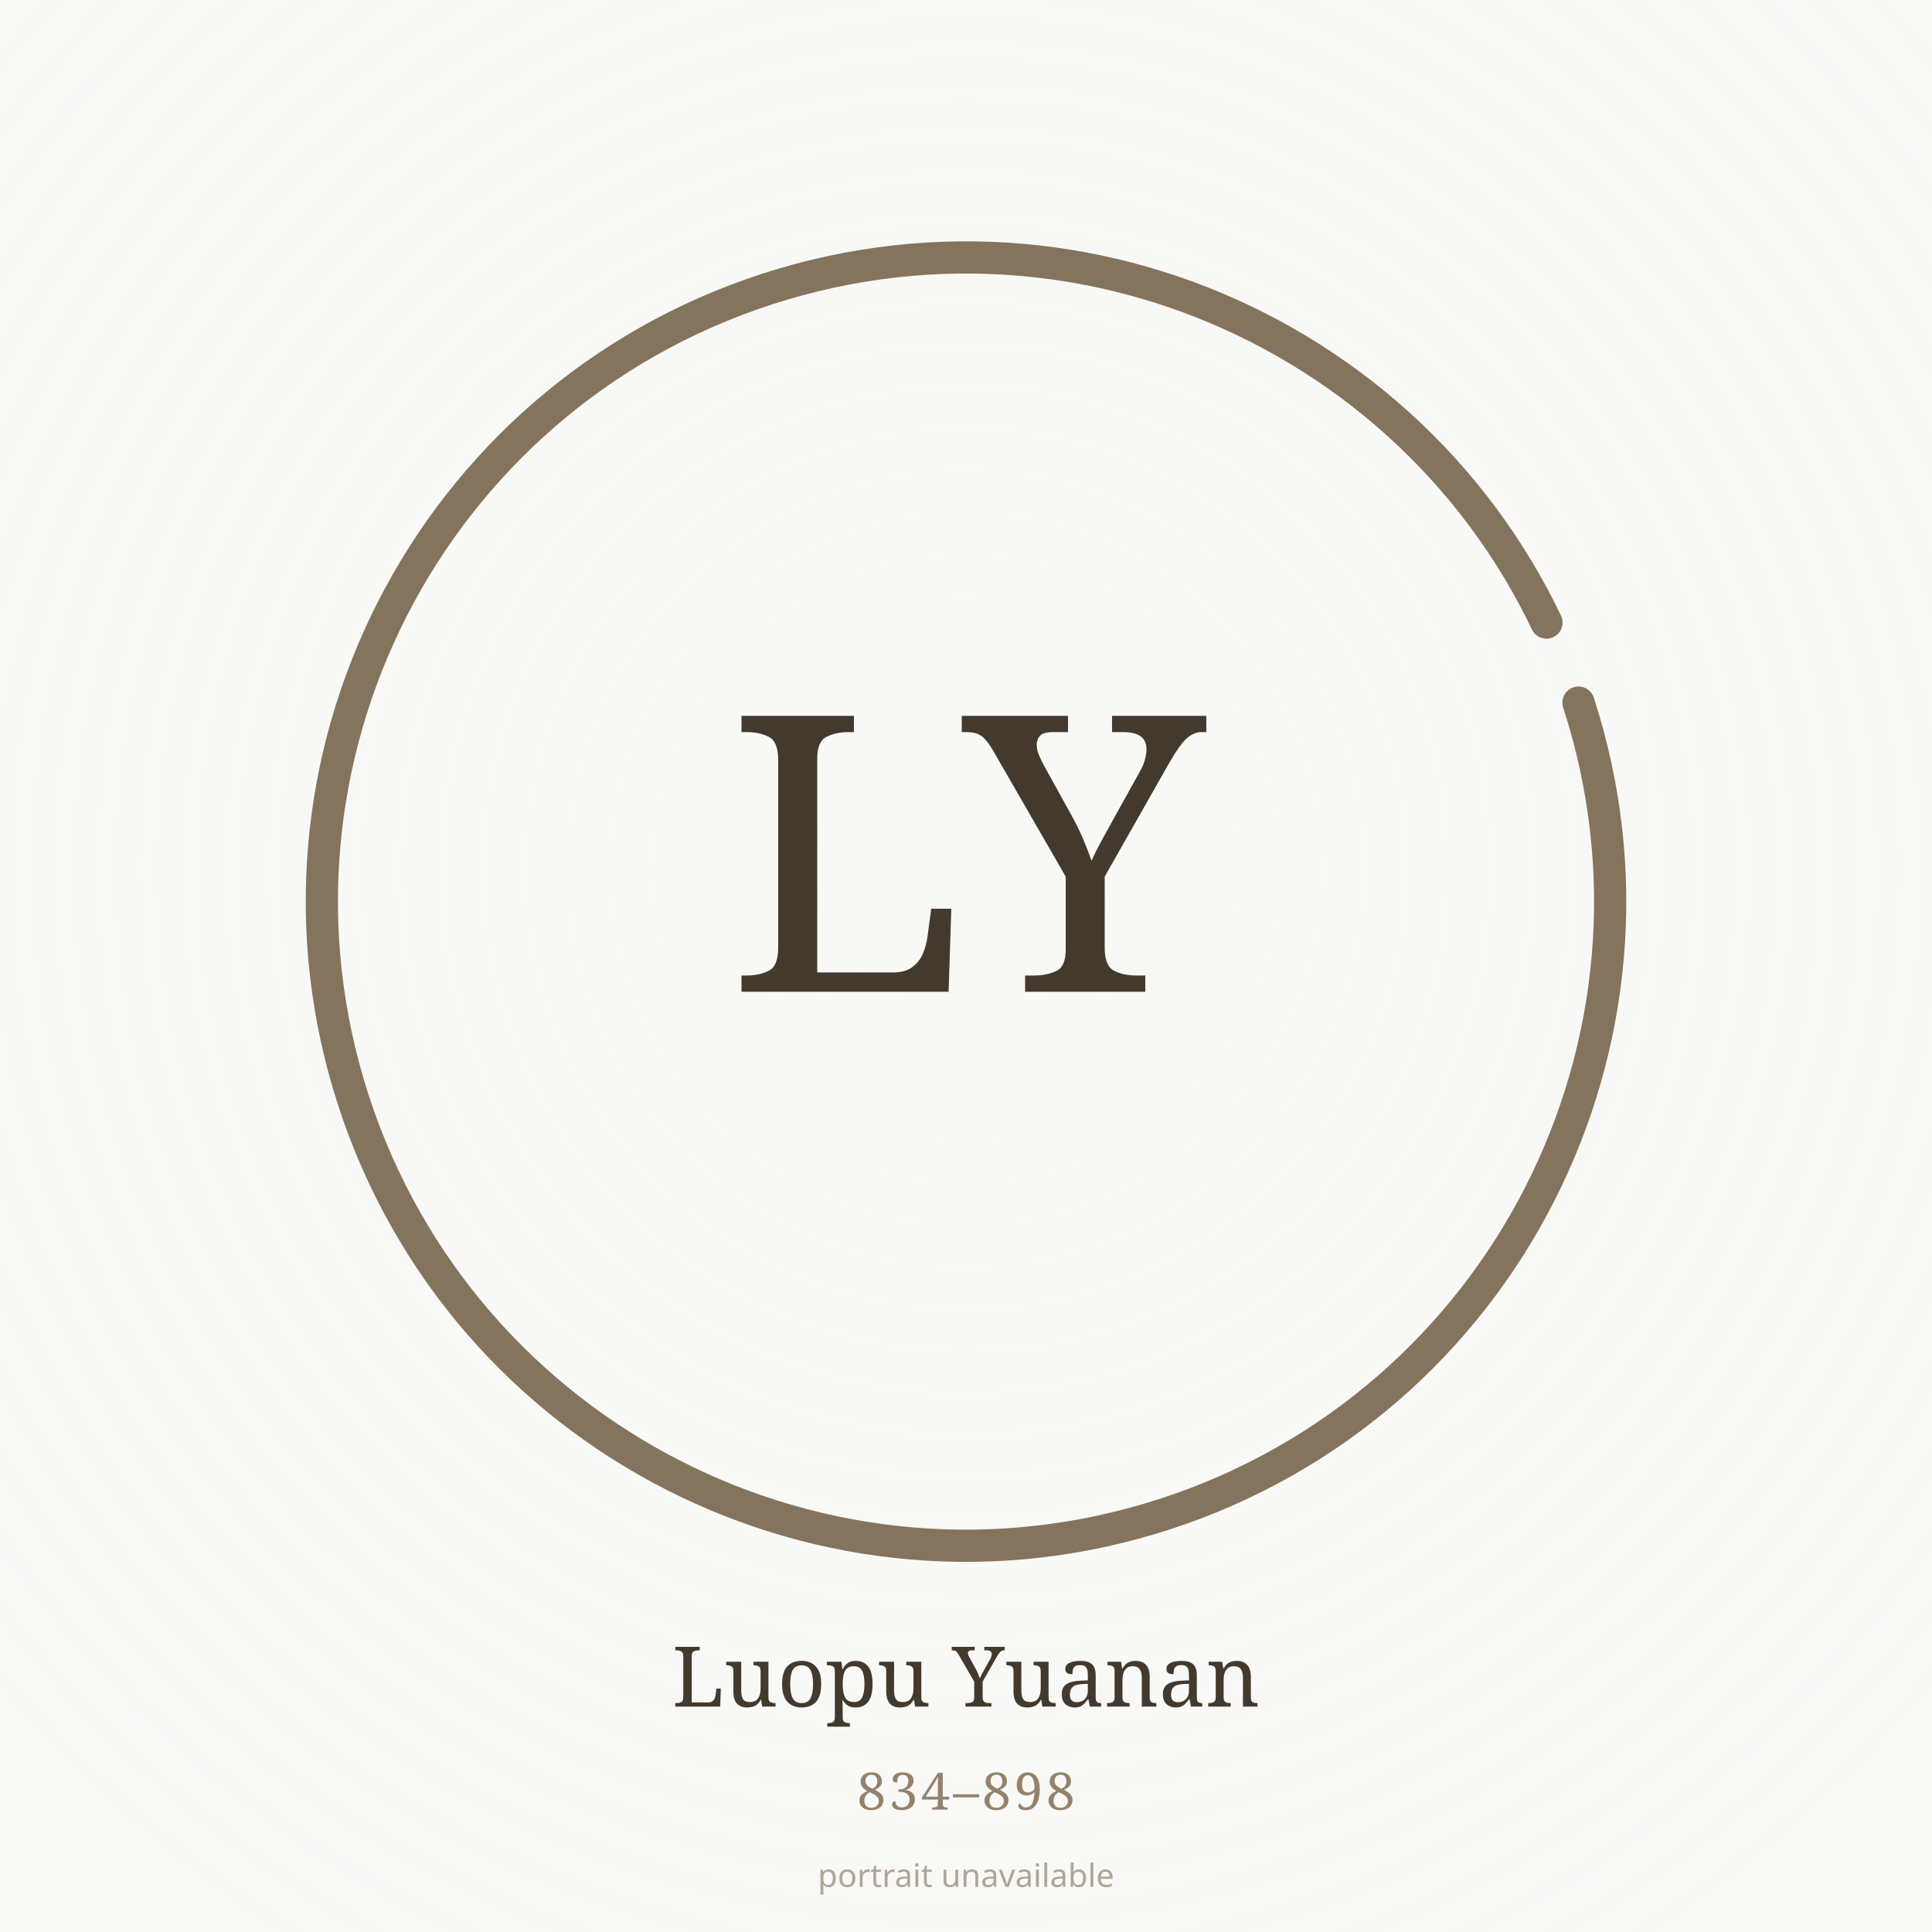
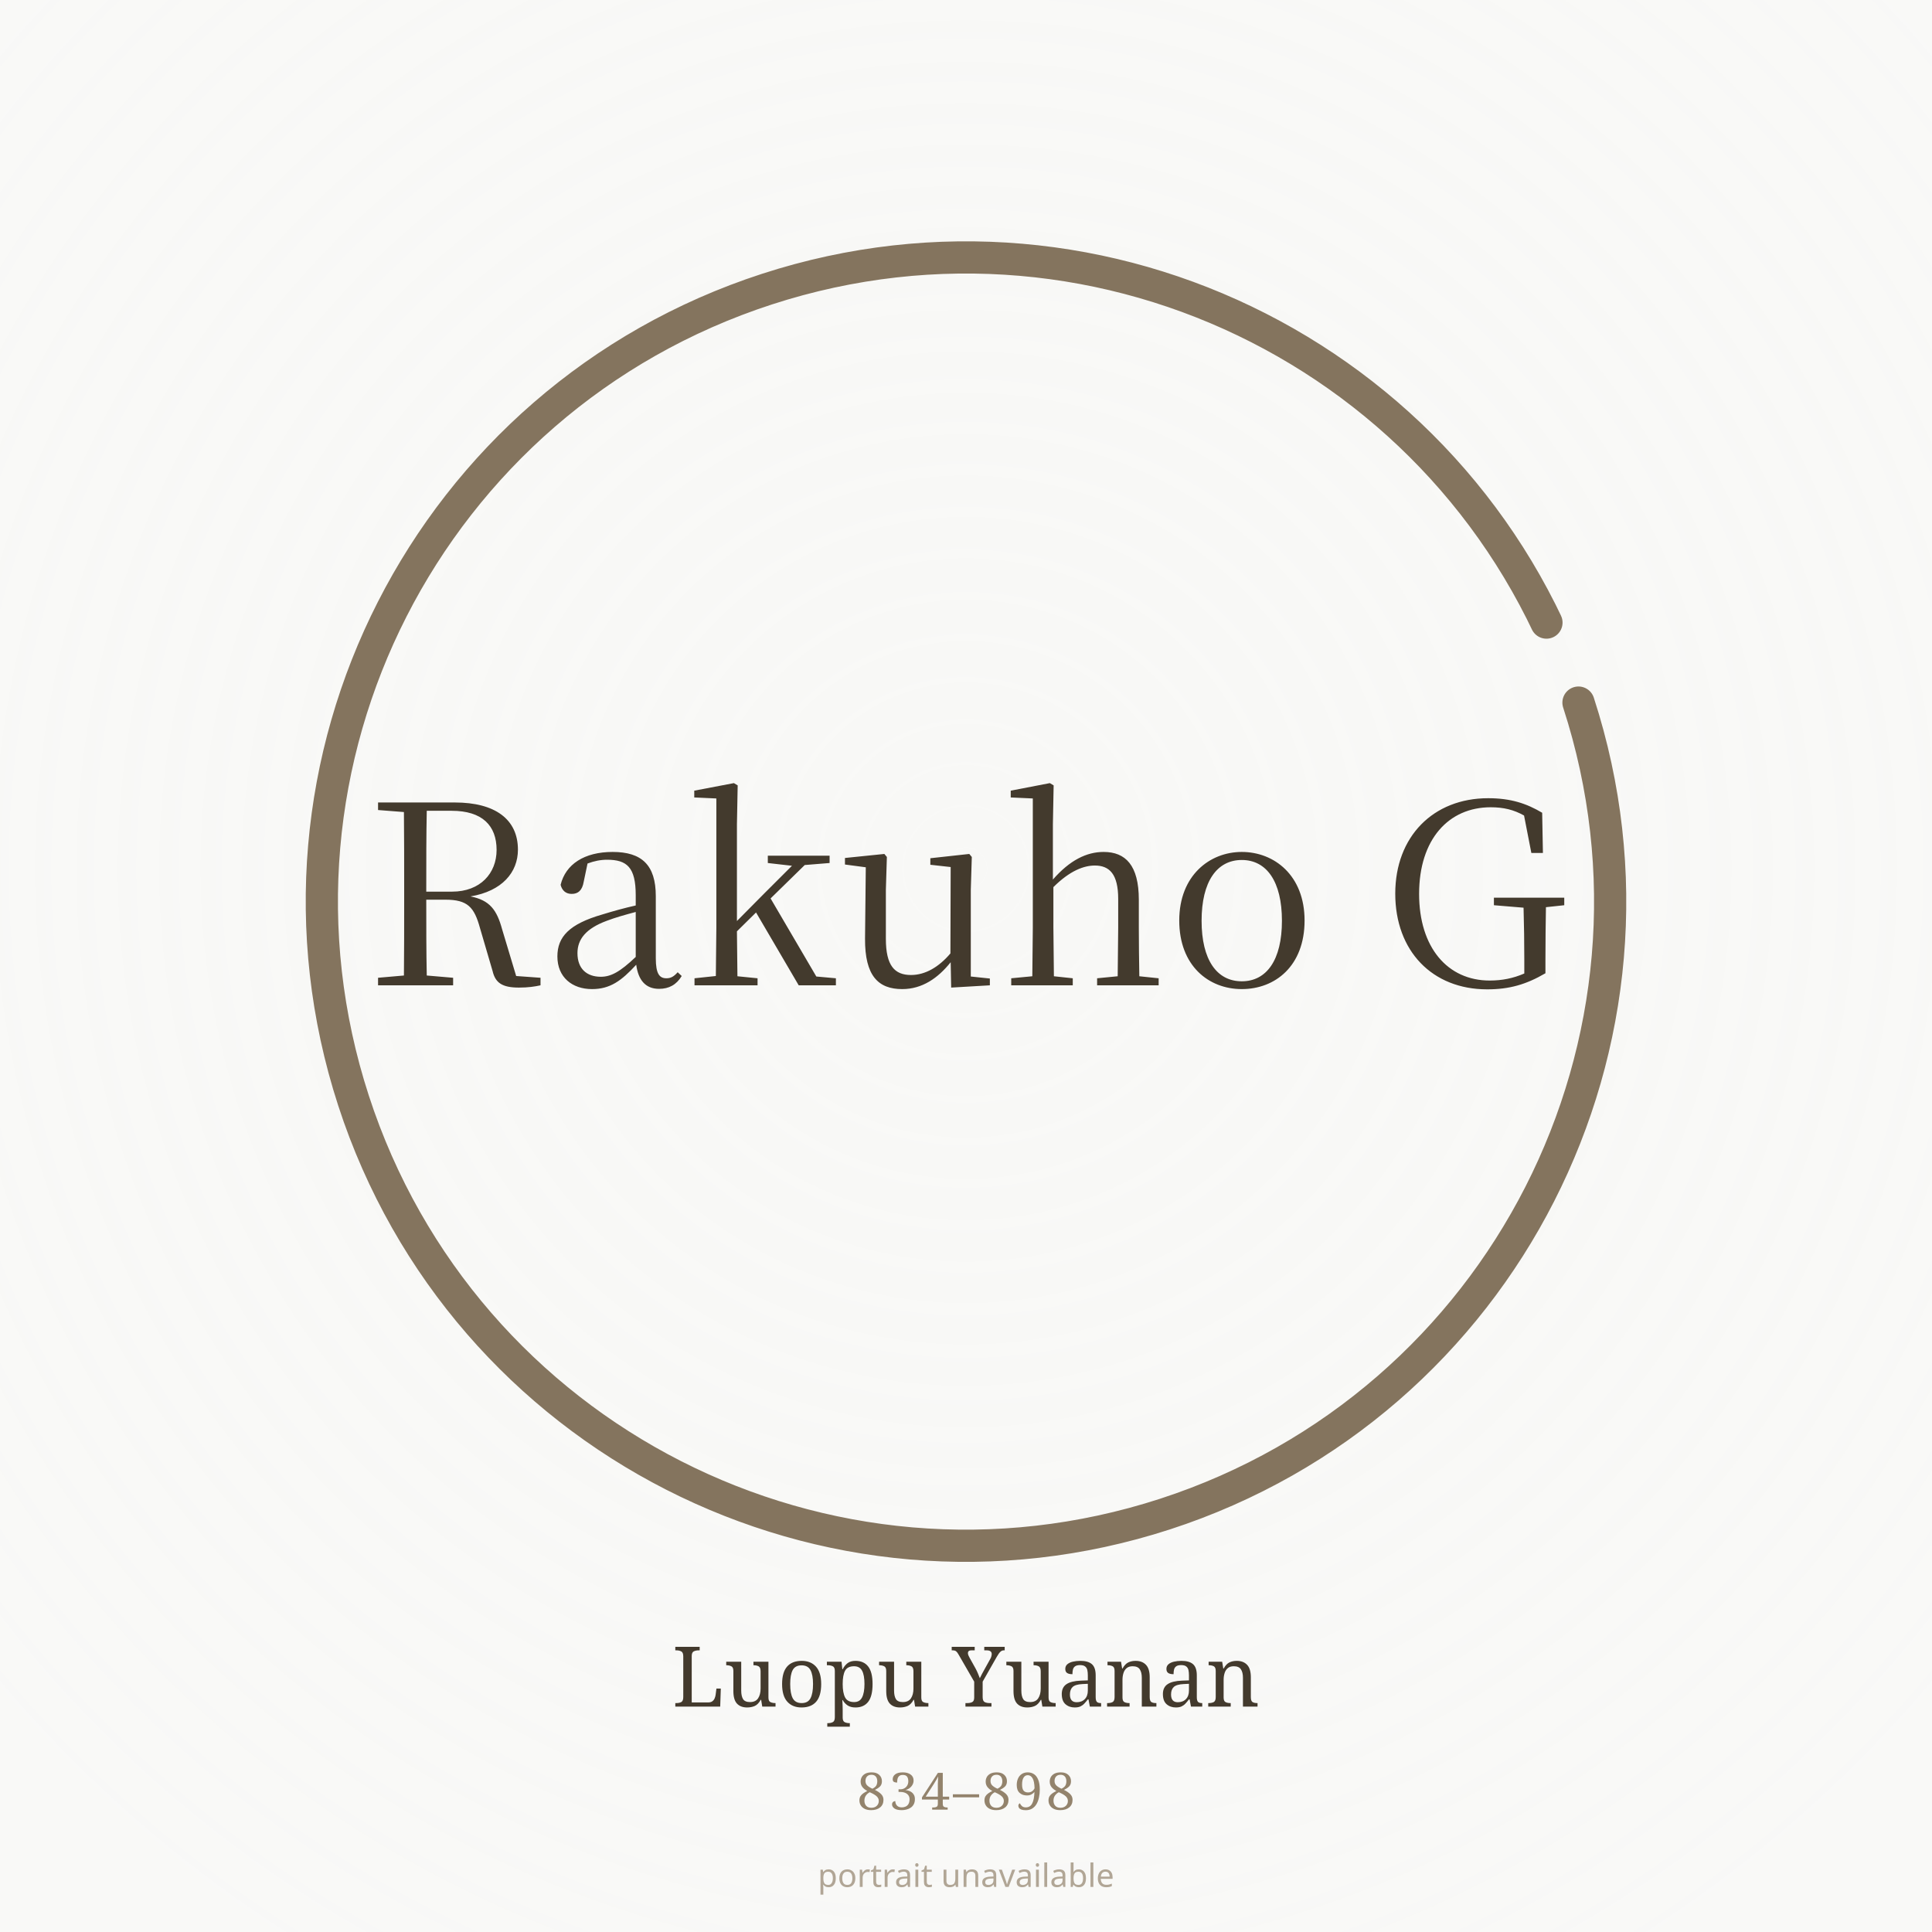
<svg xmlns="http://www.w3.org/2000/svg" viewBox="0 0 600 600" width="600" height="600" role="img" aria-label="Luopu Yuanan — portrait unavailable">
  <defs>
    <radialGradient id="paper" cx="50%" cy="45%" r="65%">
      <stop offset="0%" stop-color="hsl(35, 14%, 97%)" stop-opacity="1" />
      <stop offset="100%" stop-color="hsl(35, 14%, 97%)" stop-opacity="0.88" />
    </radialGradient>
  </defs>
  <rect width="600" height="600" fill="url(#paper)" />
  <g transform="translate(300 280)">
    <circle r="200" fill="none" stroke="hsl(35, 25%, 35%)" stroke-width="10" stroke-linecap="round" stroke-dasharray="1230 30" transform="rotate(-18)" opacity="0.85" />
-     <text y="28" text-anchor="middle" font-family="Cormorant Garamond, serif" font-size="120" fill="hsl(35, 20%, 22%)" style="font-weight:500; letter-spacing:6px;">LY</text>
+     <text y="26" text-anchor="middle" font-family="Songti SC, STSong, Noto Serif CJK TC, serif" font-size="78" fill="hsl(35, 20%, 22%)" style="font-weight:500;">Rakuho G</text>
  </g>
  <text x="300" y="530" text-anchor="middle" font-family="Cormorant Garamond, serif" font-size="26" fill="hsl(35, 20%, 22%)" style="font-weight:500;">Luopu Yuanan</text>
  <text x="300" y="562" text-anchor="middle" font-family="Cormorant Garamond, serif" font-size="16" fill="hsl(35, 15%, 50%)" style="letter-spacing:1px;">834–898</text>
  <text x="300" y="586" text-anchor="middle" font-family="system-ui, sans-serif" font-size="10" fill="hsl(35, 15%, 50%)" opacity="0.7">portrait unavailable</text>
</svg>
